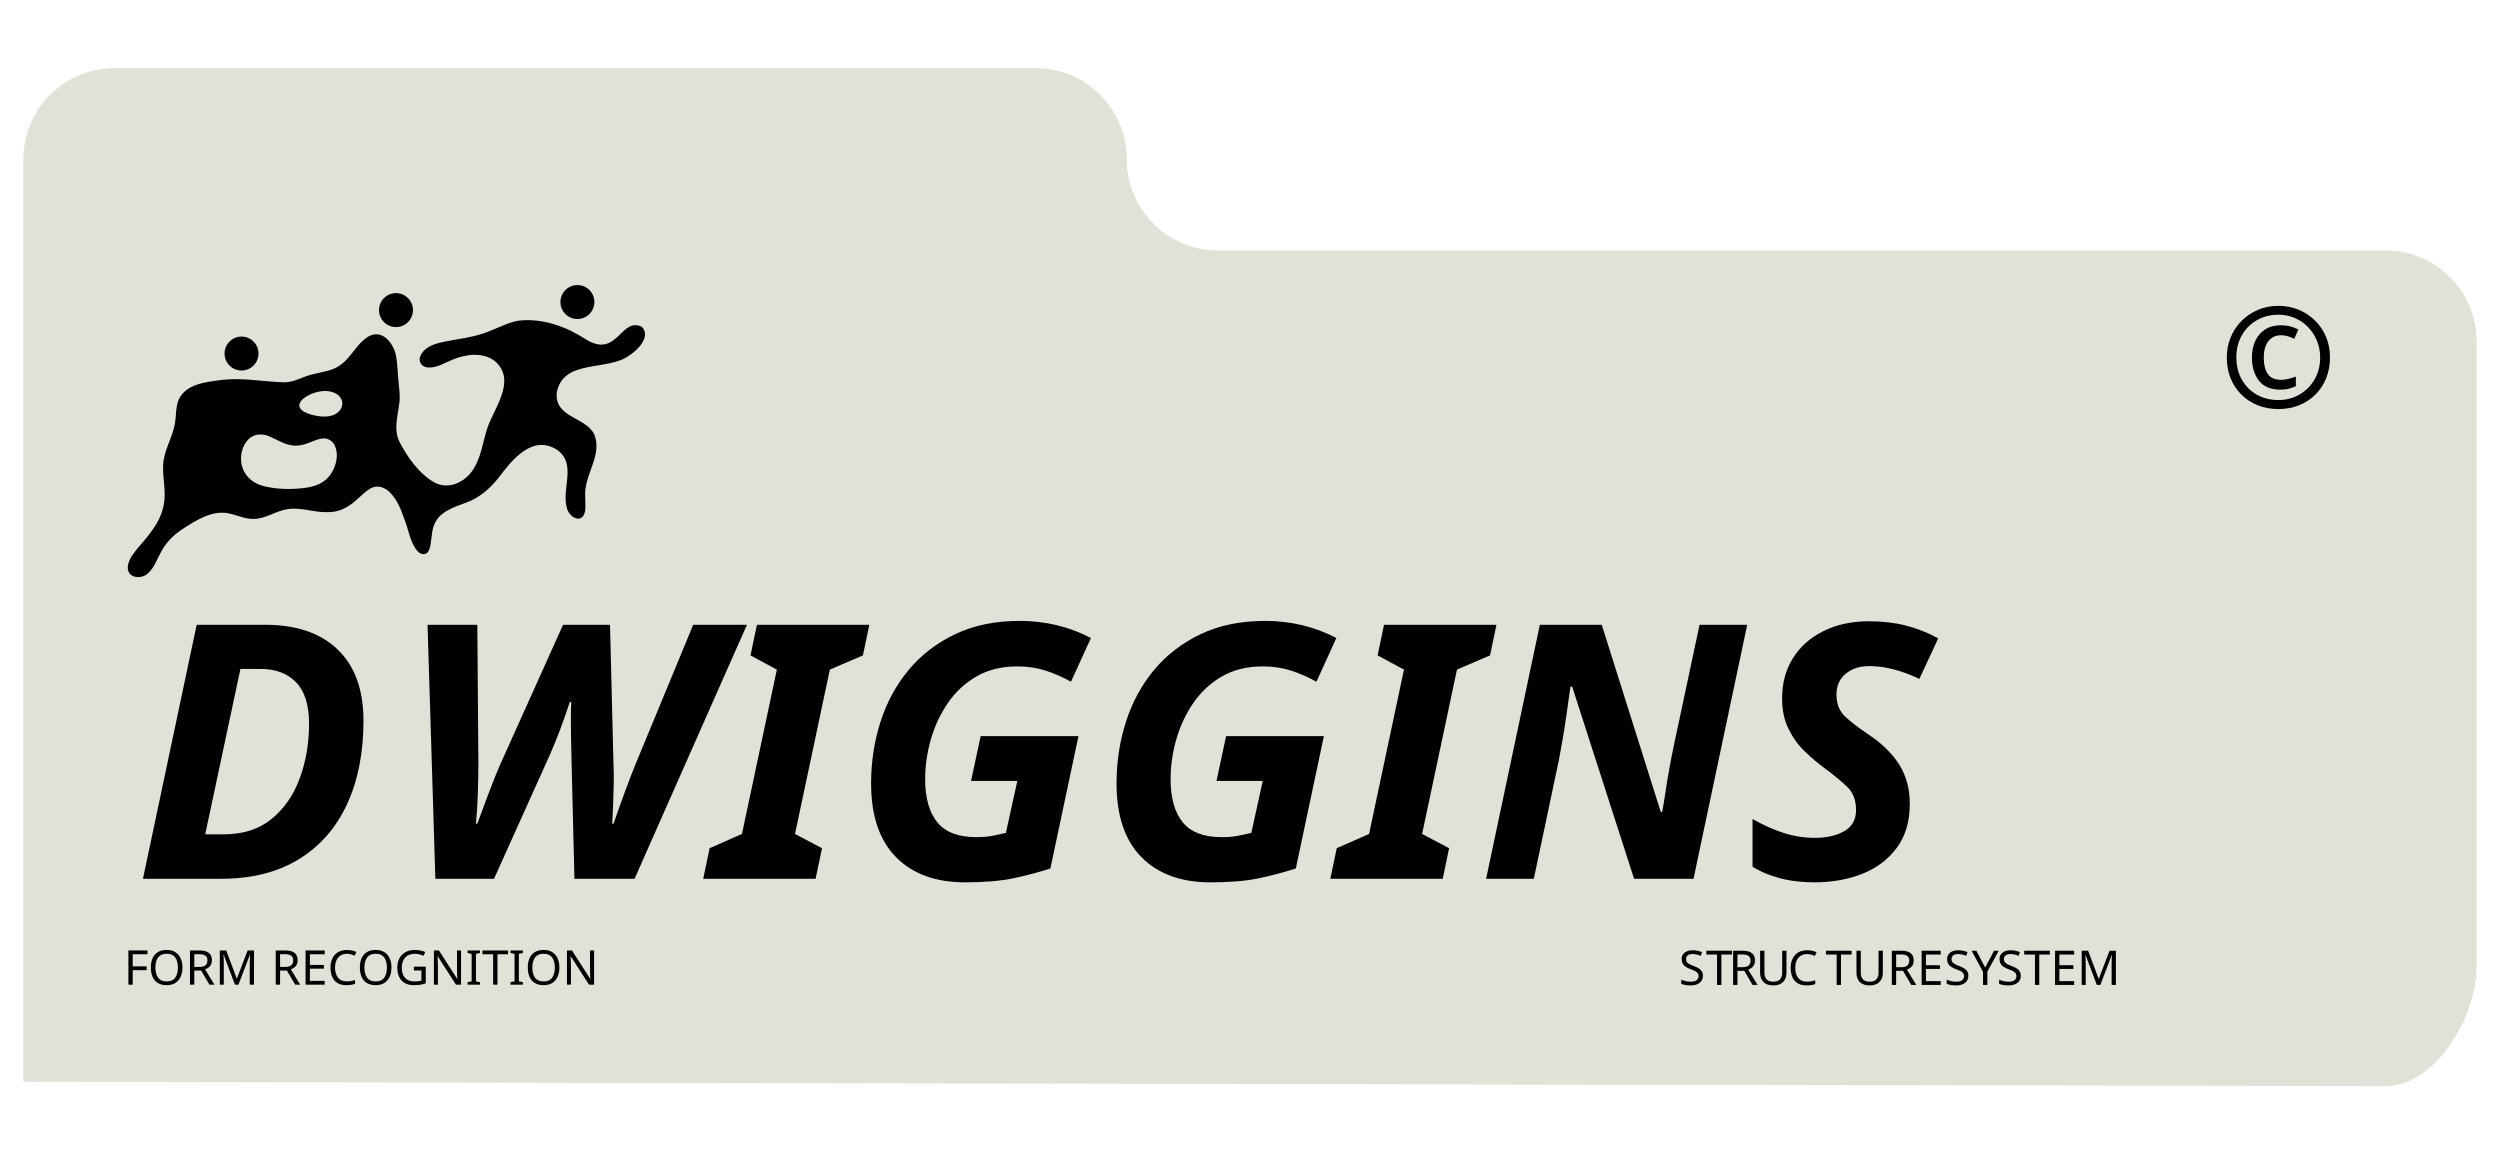
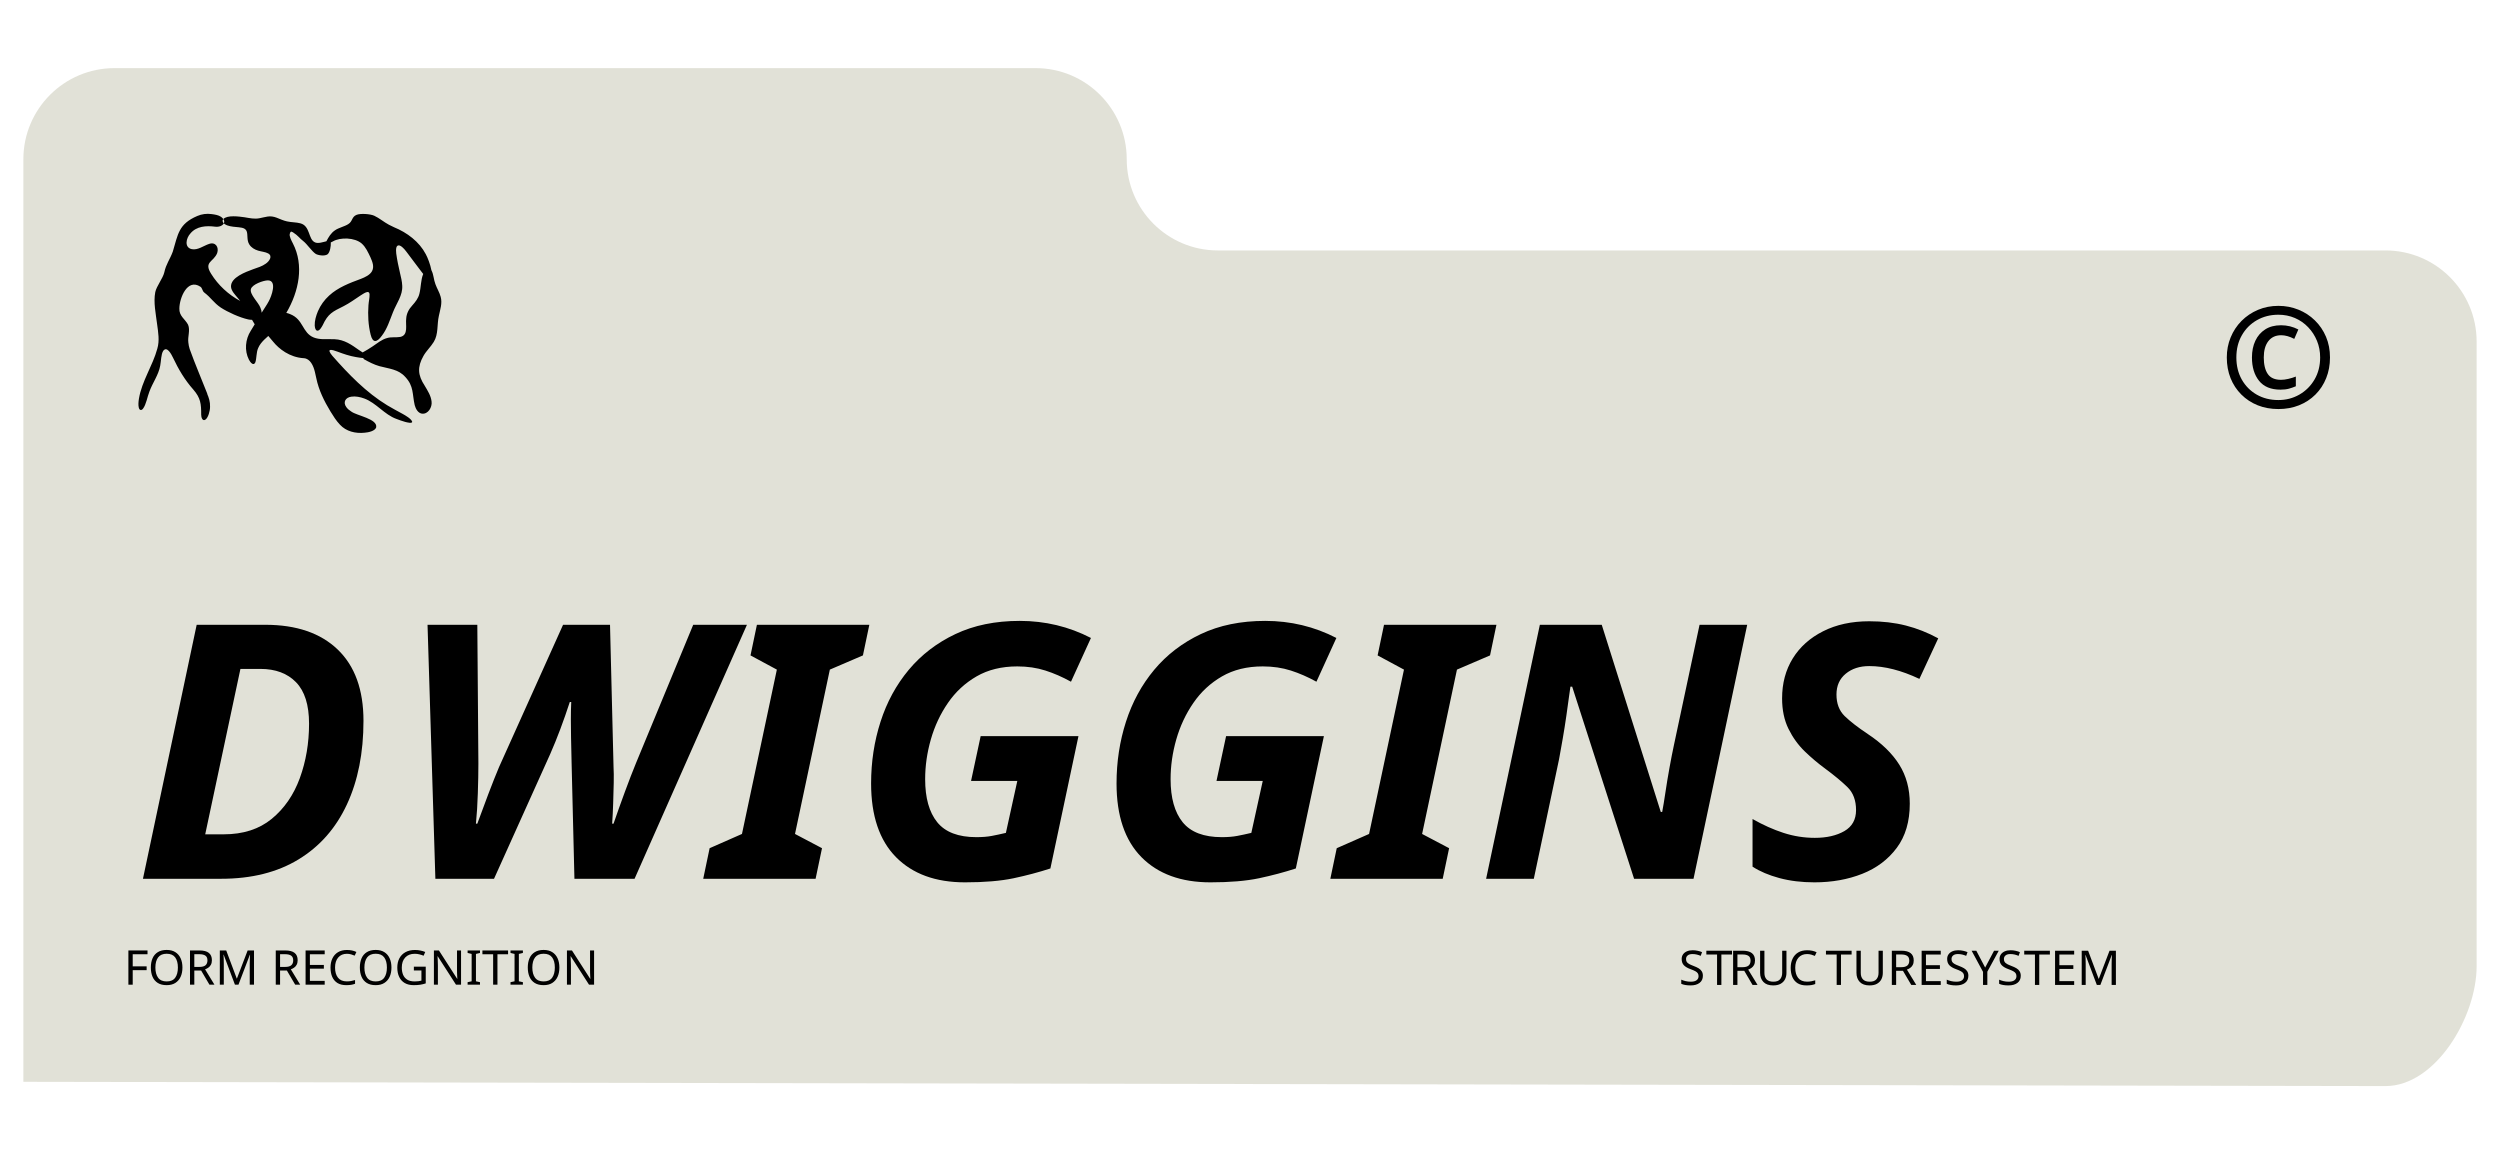
<svg xmlns="http://www.w3.org/2000/svg" id="GORS_LOGO_N" viewBox="0 0 841.89 392.618">
  <defs>
    <style>
      .cls-1 {
        letter-spacing: 0em;
      }

      .cls-2 {
        fill: #e1e1d7;
      }

      .cls-3 {
        font-size: 47.353px;
      }

      .cls-3, .cls-4 {
        font-family: PPFrama-BlackItalic, 'PP Frama';
        font-style: italic;
        font-weight: 800;
      }

      .cls-5 {
        font-family: PPFrama-Extralight, 'PP Frama';
        font-size: 16.144px;
        font-weight: 200;
      }

      .cls-4 {
        font-size: 119.787px;
      }

      .cls-6 {
        letter-spacing: -.053em;
      }

      .cls-7 {
        letter-spacing: -.018em;
      }

      .cls-8 {
        letter-spacing: -.02em;
      }

      .cls-9 {
        letter-spacing: -.015em;
      }

      .cls-10 {
        letter-spacing: -.04em;
      }

      .cls-11 {
        letter-spacing: -.01em;
      }

      .cls-12 {
        letter-spacing: -.008em;
      }
    </style>
  </defs>
  <path class="cls-2" d="M379.434,53.639h0c0-16.955-13.744-30.699-30.699-30.699H38.57c-16.955,0-30.699,13.744-30.699,30.699v310.666l795.448,1.44c16.955,0,30.699-23.377,30.699-40.332V115.037c0-16.955-13.744-30.699-30.699-30.699h-393.186c-16.955,0-30.699-13.744-30.699-30.699Z" />
  <text class="cls-3" transform="translate(747.56 137.281)">
    <tspan x="0" y="0">©</tspan>
  </text>
  <text class="cls-4" transform="translate(45.029 295.932)">
    <tspan class="cls-10" x="0" y="0">D</tspan>
    <tspan class="cls-1" x="88.163" y="0">WIGGINS</tspan>
  </text>
  <text class="cls-5" transform="translate(41.675 331.599)">
    <tspan class="cls-12" x="0" y="0">F</tspan>
    <tspan x="8.136" y="0">ORM RECOGNITION</tspan>
  </text>
  <text class="cls-5" transform="translate(565.346 331.688)">
    <tspan class="cls-8" x="0" y="0">S</tspan>
    <tspan x="9.121" y="0">T</tspan>
    <tspan class="cls-11" x="16.725" y="0">R</tspan>
    <tspan x="25.927" y="0">U</tspan>
    <tspan class="cls-6" x="36.694" y="0">C</tspan>
    <tspan x="49.399" y="0">TURE </tspan>
    <tspan class="cls-9" x="89.403" y="0">S</tspan>
    <tspan class="cls-7" x="98.605" y="0">Y</tspan>
    <tspan class="cls-8" x="107.048" y="0">S</tspan>
    <tspan x="116.169" y="0">TEM</tspan>
  </text>
  <g>
-     <path d="M61.533,178.115c-2.987,1.936-5.57,4.489-7.241,7.651-1.399,2.42-2.294,5.37-4.352,7.186-2.099,2.233-6.953,1.883-6.924-1.829.096-2.3,1.459-4.099,2.916-5.995,3.784-4.467,7.998-8.924,9.154-14.87,1.027-4.591-.417-9.209-.135-13.817.233-4.724,3.023-8.834,3.88-13.444.553-2.758.253-5.763,1.326-8.388,2.514-5.475,9.559-6.009,14.847-6.702,6.926-.768,13.894.67,20.793.842,3.367-.043,6.207-1.942,9.425-2.687,3.346-.894,7.046-1.136,9.803-3.428,3.467-2.66,5.318-7.181,9.149-9.376,4.665-2.594,8.592,2.607,9.232,6.875.474,2.483.476,5.113.727,7.603.204,2.402.581,4.792.44,7.195-.427,4.513-2.208,9.4-.076,13.802,2.625,5.173,6.876,11.105,12.029,13.864,5.114,2.574,10.957-.747,13.397-5.472,2.518-4.483,2.846-9.782,4.767-14.506,2.744-6.54,8.992-15.293,1.752-21.171-4.006-2.942-9.686-2.159-14.029-.338-2.709,1.092-5.439,2.926-8.46,2.63-1.825-.158-3.147-1.865-2.456-3.73,1.91-4.407,7.686-4.784,11.828-5.623,4.211-.646,8.432-1.511,12.362-3.209,3.024-1.222,6.026-2.778,9.254-3.227,7.85-.807,15.706,2.011,22.218,6.244,10.776,6.849,11.868-7.727,19.036-4.116,3.065,3.409-1.476,7.827-4.428,9.722-7.357,5.281-22.046.985-24.282,12.38-.79,8.564,9.795,8.171,12.622,14.098,2.598,6.252-2.237,12.3-2.955,18.417-.326,2.459.27,5.151-.146,7.556-1.002,4.502-5.534,1.932-6.169-1.44-1.711-6.334,3.416-14.693-3.234-19.324-8.344-5.326-15.198,3.406-19.796,9.51-2.857,3.578-6.403,6.654-10.767,8.239-4.192,1.566-9.389,3.131-10.951,7.809-.864,2.321-.688,5.178-1.378,7.497-.735,2.951-3.235,2.487-4.669.388-2.003-2.955-2.491-6.541-3.776-9.876-1.31-3.664-2.78-7.693-5.994-10.109-7.334-4.748-9.175,7.63-19.931,7.517-4.418.205-8.794-1.687-13.229-1.031-4.111.461-7.629,3.373-11.826,3.319-2.922.027-5.651-1.377-8.479-1.907-5.464-1.042-10.767,2.36-15.242,5.252l-.03.02ZM104.435,139.51c1.754.503,3.596.879,5.424.765,1.241-.096,2.451-.402,3.39-1.021,1.649-1.013,2.545-3.023,1.719-4.795-1.391-2.761-5.05-3.164-7.823-2.515-4.8,1.024-10.038,5.229-2.749,7.554l.039.012ZM111.678,159.191c1.68-2.72,2.448-6.381.969-9.316-.748-1.517-2.37-2.398-4.042-2.211-1.717.131-3.597,1.165-5.465,1.781-1.382.465-2.842.729-4.298.594-2.949-.245-5.53-1.994-8.19-3.098-2.859-1.226-5.84-.725-7.71,1.85-2.197,2.955-2.382,7.268-.49,10.427,1.37,2.353,3.83,3.873,6.441,4.503,4.278,1.074,8.85,1.149,13.277.65,3.844-.456,7.412-1.638,9.489-5.15l.019-.03Z" />
-     <circle cx="81.335" cy="119.059" r="5.717" />
-     <circle cx="133.353" cy="104.428" r="5.717" />
-     <circle cx="194.446" cy="101.711" r="5.717" />
+     <path transform="translate(33.8237 59.5712) scale(0.151571)" d="M 708.633 259.59 C 706.176 269.828 699.723 277.918 692.723 285.719 C 685.289 293.688 679.996 303.535 679.379 314.574 C 677.418 328.855 684.879 351.527 666.215 355.531 C 656.812 357.23 646.238 355.172 636.867 358.039 C 624.973 361.215 615.227 369.484 604.617 376.629 C 597.527 381.5 590.086 385.824 582.555 389.992 C 580.039 388.371 577.391 386.676 574.844 384.969 C 557.715 372.852 541.855 361.477 520.109 360.637 C 511.582 360.086 502.953 360.777 494.41 360.496 C 487.301 360.285 480.199 359.289 473.918 356.801 C 447.938 346.332 451.383 316.43 421.301 304.816 C 418.496 303.598 415.719 302.727 412.961 302.168 C 441.117 254.207 452.723 196.375 427.523 147.688 C 424.336 141.555 418.953 131.445 420.75 126.242 C 422.059 122.059 422.789 120.008 427.902 123.234 C 439.18 130.355 442.504 136.57 450.625 142.641 C 459.195 149.262 469.57 165.414 478.422 171.137 C 484.145 174.402 498.535 176.582 504.82 171.836 C 510.363 166.844 512.121 153.25 511.812 146.668 C 511.781 146.316 511.742 145.996 511.672 145.699 C 513.078 145.168 514.656 144.418 516.457 143.34 C 532.844 133.672 564.855 134.633 580.246 147.824 C 589.516 155.836 594.602 167.68 599.883 178.59 C 604.746 189.555 608.543 199.754 603.34 209.512 C 598.754 217.93 587.828 222.984 578.711 226.52 C 553.668 235.727 527.68 245.605 508.074 263.715 C 497.508 273.344 488.938 285.16 483.277 298.312 C 479.16 308.039 475.656 319.797 476.074 330.113 C 476.562 336.355 477.922 340.742 481.566 341.699 C 486.793 342.309 491.027 334.41 493.812 329.484 C 505.777 303.605 515.676 299.5 540.336 287.164 C 553.34 280.555 565.125 271.883 577.262 263.863 C 583.133 260.488 597.258 249.172 597.918 261.117 C 598.188 268.598 595.938 277.328 595.48 285.07 C 593.852 307.07 595.031 329.316 600.344 350.59 C 605.078 369.824 614.277 367.906 625.113 353.086 C 637.02 337.703 642.703 318.738 649.852 300.871 C 657.473 281.152 671.895 263.316 670.52 241.68 C 670.137 231.965 667.641 222.434 665.445 212.965 C 662.156 198.832 659.113 184.52 657.195 170.16 C 656.266 161.52 656.195 149.863 665.016 152.52 C 672.324 155.664 677.93 163.867 682.812 170.238 C 692.07 183.133 702.09 195.418 711.406 208.223 C 712.695 209.871 714.734 212.715 717.121 215.691 C 711.488 229.355 712.336 245.297 708.633 259.59 M 373.977 276.277 C 369.375 285.027 363.332 293.168 358.207 301.707 C 358.039 298.223 357.188 294.586 355.461 290.723 C 351.176 278.805 330.82 260.738 334.355 248.992 C 337.602 238.535 361.914 230.164 371.73 229.887 C 393.484 229.797 379.852 265.652 373.977 276.277 M 755.926 266.48 C 753.477 256.914 747.633 247.863 744.277 238.387 C 740.473 228.797 740.332 217.359 735.77 208.223 C 735.629 207.961 735.5 207.711 735.359 207.473 C 732.992 194.43 726.801 178.887 722.863 171.758 C 708.184 143.781 681.434 123.773 652.141 111.777 C 648.234 110.043 644.461 108.234 640.855 106.258 C 629.609 100.293 619.898 91.645 608.395 86.332 C 599.684 82.254 577.66 80.637 568.832 84.402 C 557.906 89.035 560.652 98.605 550.664 104.879 C 542.844 110.051 529 113.039 521.078 118.691 C 511.922 124.965 506.926 133.734 501.992 143.031 C 494.551 144.688 484.402 148.625 477.023 145.617 C 461.172 139.207 466.777 108.941 444.152 103.129 C 435.062 100.613 424.227 101.094 414.449 98.844 C 406.449 97.156 398.918 93.461 391.336 90.594 C 384.734 88.059 378.281 87.07 371.441 88.09 C 365.32 88.926 359.188 90.863 353.035 91.895 C 342.016 94.012 331.559 91.562 320.105 89.676 C 307.738 88 282.141 84.293 273.031 93.641 C 275.449 97.078 275.566 100.422 274.121 103.23 C 274.699 103.82 275.359 104.34 276.066 104.789 C 282.418 109.402 293.047 110.641 301.367 111.328 C 309.547 112.438 320.395 111.777 324.578 119.98 C 328.203 128.289 324.41 140.203 330.75 150.094 C 335.117 157.094 342.496 161.457 350.328 163.805 C 357.43 165.992 366.727 166.691 372.691 170.066 C 383.379 176.09 374.926 187.527 367.586 192.602 C 359.277 198.754 349 201.699 339.32 205.098 C 323.039 211.148 289.023 223.215 290.09 244.16 C 290.719 253.566 299.348 261.938 305.371 269.277 C 307.141 271.363 308.848 273.492 310.516 275.648 C 284.316 261.527 261.656 240.633 245.953 215.332 C 228.914 188.285 251.289 189.477 259.43 169.129 C 263.684 156.164 255.73 143.871 241.398 148.902 C 229.426 152.75 216.191 163.406 202.758 160.5 C 185.816 156.656 190.273 136.02 199.852 125.691 C 213.324 109.371 235.176 108.074 254.645 110.602 C 263.473 111.809 271.473 108.422 274.121 103.23 C 271.441 100.562 270.273 96.727 272.68 94.012 C 272.793 93.883 272.91 93.762 273.031 93.641 C 271.883 92.012 270.234 90.367 267.988 88.738 C 262.184 84.793 254.742 83.664 246.703 82.586 C 236.027 81.137 225.098 82.555 215.18 86.84 C 173.441 104.656 172.363 127.52 160.789 165.914 C 154.246 183.762 145.816 193.469 141.852 212.227 C 138.785 225.352 124.48 242.871 121.805 256.082 C 117.402 278.676 123.125 304.285 125.871 327.039 C 128.309 345.176 131.703 363.734 126.348 381.711 C 116.094 419.613 91.902 453.824 85.52 492.766 C 84.332 499.848 83.902 507.277 85.102 512.094 C 86.387 518.664 90.941 519.742 94.617 514.859 C 101.66 505.66 104.188 488.492 108.82 476.914 C 115.793 457.57 129.195 439.922 132.793 419.496 C 134.77 409.586 134.59 394.215 139.402 386.625 C 147.773 375.02 157.48 393.887 161.039 401.297 C 173.164 427.027 187.504 451.305 206.273 472.402 C 222.691 491.297 223.91 504.371 223.84 528.434 C 223.859 534.324 226.789 544.102 233.711 538.949 C 239.48 534.387 243.605 519.973 243.527 510.824 C 243.945 500.188 240.988 490.059 236.484 480.711 L 238.395 484.234 C 225.18 450.238 210.496 416.738 198.242 382.391 C 196.785 377.605 195.727 372.84 195.297 367.926 C 193.539 354.824 199.898 340.742 194.715 328.445 C 188.133 315.762 174.57 309.367 175.352 292.199 C 175.57 269.27 193.039 224.75 222.055 243.988 C 226.359 246.676 226.379 253.648 230.465 256.754 C 246.164 268.688 251.086 279.227 267.328 290.312 C 282.898 300.539 309.828 312.637 328.273 316.672 C 331.152 317.348 334.047 317.598 336.785 317.48 L 342.758 327.527 C 339.82 332.32 336.883 337.113 333.969 341.93 C 321.863 360.805 319.613 385.996 329.844 406.012 C 333.008 412.254 340.141 420.812 344.086 412.164 C 347.18 403.645 345.984 389.73 350.559 380.055 C 353.484 373.102 358.148 367.488 363.691 361.906 C 366.816 359.18 369.902 356.332 372.941 353.375 L 383.828 366.301 C 396.391 381.812 420.082 400.988 451.902 402.824 C 465.996 403.633 473.227 419.547 476.484 433.418 C 477.711 437.992 478.621 442.746 479.621 447.41 C 484.914 473.438 496.949 497.949 511.043 521.121 C 517.344 531.348 523.746 541.707 532.055 550.414 C 545.879 565.527 566.754 570.551 586.988 568.363 C 595.508 567.754 609.973 564.629 612.609 556.609 C 616.535 537.543 569.301 530.559 557.266 521.293 C 553.199 518.785 549.305 515.637 546.52 511.812 C 538.23 500.656 544.262 490.07 557.594 488.25 C 567.023 486.863 577.191 489.051 586.141 492.336 C 612.84 502.184 631.016 528.223 657.535 537.703 C 663.895 540.129 670.598 542.523 677.059 544.363 C 681.715 545.57 693.141 548.488 692.641 543.812 C 690.305 537.262 678.129 530.289 671.137 526.395 C 659.742 520.102 648.137 514.121 637.02 507.328 C 590.273 478.871 551.512 438.711 515.176 397.422 C 500.496 379.844 514.156 383.559 526.801 388.312 C 540.066 393.336 553.578 397.902 567.621 400.277 C 572.836 401.168 578.449 402.137 583.883 402.527 L 585.133 404.832 C 596.18 411.074 607.504 416.988 619.758 420.473 C 640.805 426.246 662.156 427.137 677.391 444.633 C 696.566 465.031 692.59 482.707 698.215 507.07 C 700.43 515.199 705.324 524.648 714.273 526.027 C 728.078 527.684 737.387 511.645 735.707 499.117 C 734.352 486.254 727.129 475.289 720.559 464.121 C 704.938 440.418 703.758 422.48 717.68 397.73 C 723.992 386.465 733.812 377.715 740.484 366.73 C 751.219 349.59 747.445 328.246 751.879 308.84 C 754.707 294.938 759.957 280.613 755.926 266.48 " />
  </g>
</svg>
